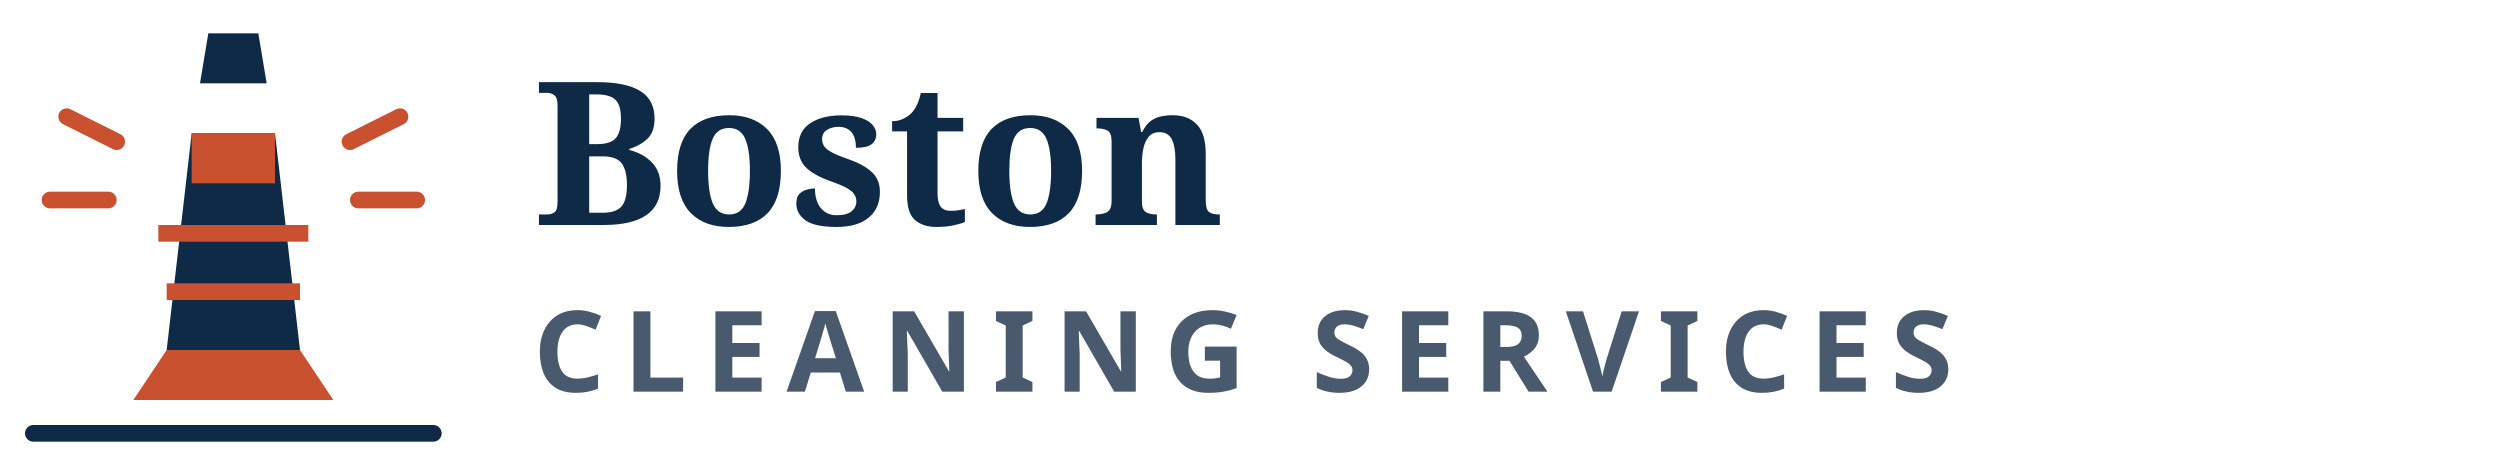
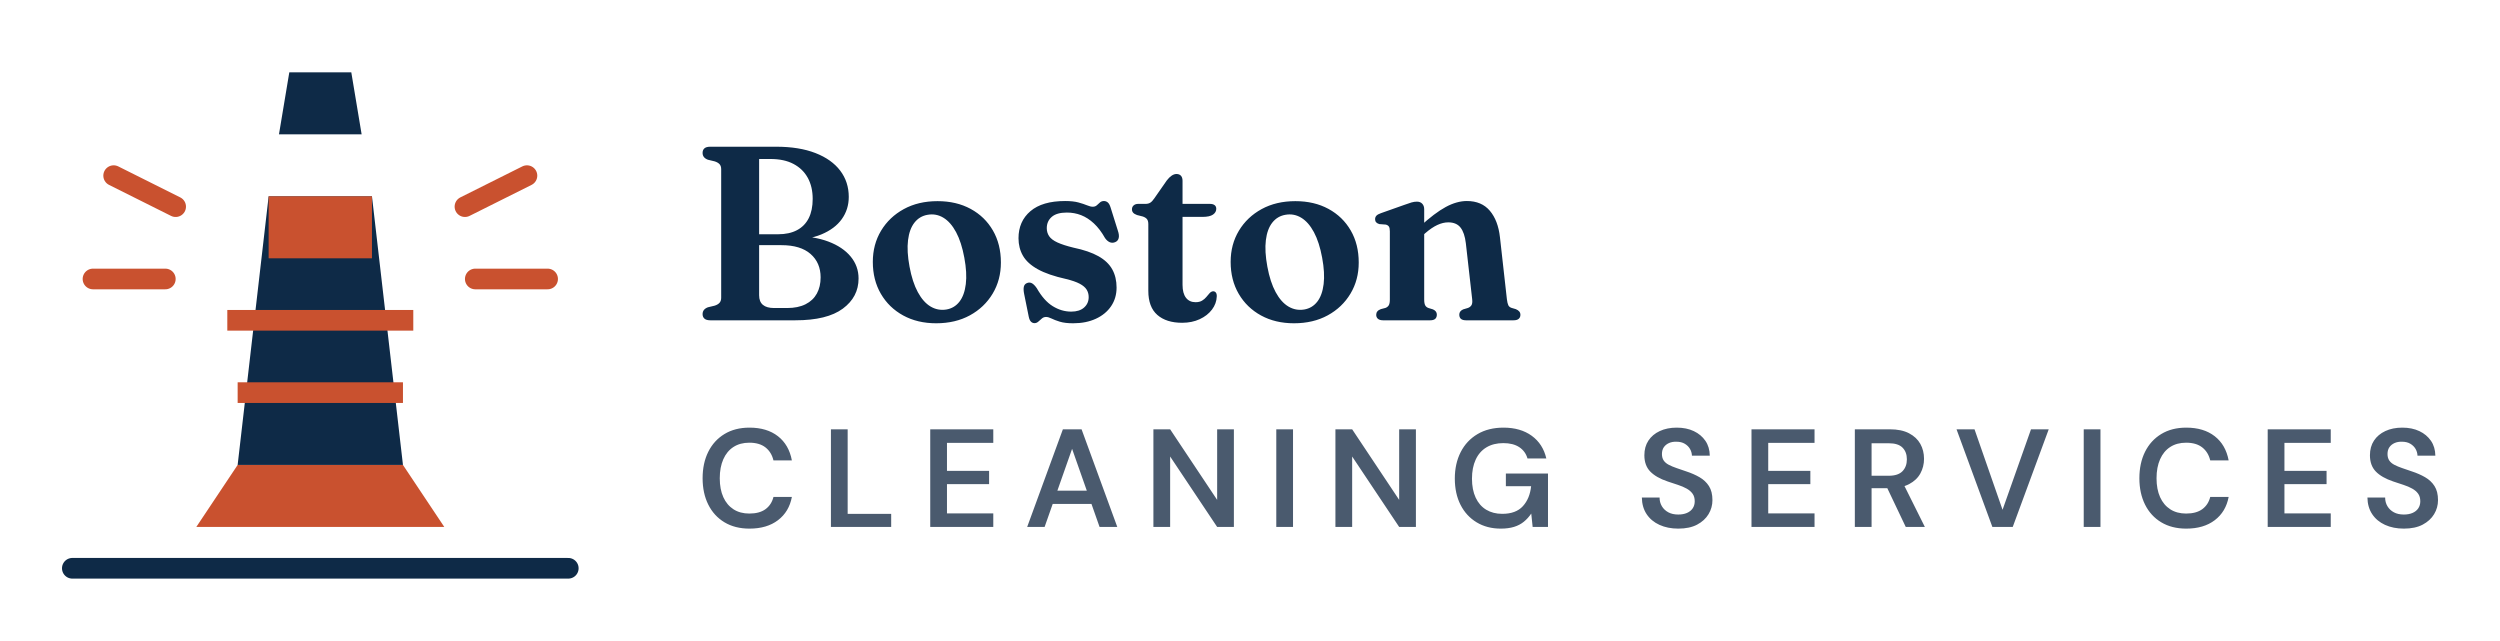
- <svg xmlns="http://www.w3.org/2000/svg" viewBox="0 0 300 56" width="600" height="112" role="img" aria-label="Boston Cleaning Services">
-   <g transform="translate(2 2)">
-     <path d="M14 46h24l-4-6H18z" fill="#c9512f" />
-     <path d="M18 40 21 14h10l3 26z" fill="#0e2a47" />
-     <path d="M21 14h10v6H21z" fill="#c9512f" />
-     <path d="M22 8h8l-1-6h-6z" fill="#0e2a47" />
-     <path d="M17 26h18M18 33h16" stroke="#c9512f" stroke-width="2" />
-     <path d="M6 12 12 15M46 12l-6 3M4 22h7M48 22h-7" stroke="#c9512f" stroke-width="2" stroke-linecap="round" />
-     <path d="M2 50h48" stroke="#0e2a47" stroke-width="2" stroke-linecap="round" />
+ <svg xmlns="http://www.w3.org/2000/svg" viewBox="0 0 483.92 124" role="img" aria-labelledby="logoTitle">
+   <g transform="translate(10, 10) scale(2)">
+     <path d="M14 46h24l-4-6H18z" fill="#C9512F" />
+     <path d="M18 40 21 14h10l3 26z" fill="#0E2A47" />
+     <path d="M21 14h10v6H21z" fill="#C9512F" />
+     <path d="M22 8h8l-1-6h-6z" fill="#0E2A47" />
+     <path d="M17 26h18M18 33h16" stroke="#C9512F" stroke-width="2" />
+     <path d="M6 12 12 15M46 12l-6 3M4 22h7M48 22h-7" stroke="#C9512F" stroke-width="2" stroke-linecap="round" />
+     <path d="M2 50h48" stroke="#0E2A47" stroke-width="2" stroke-linecap="round" />
  </g>
-   <text x="64" y="27" font-family="Georgia, serif" font-weight="600" font-size="24" fill="#0e2a47">Boston</text>
-   <text x="64" y="47" font-family="system-ui, sans-serif" font-weight="600" font-size="13.5" letter-spacing="2.2" fill="#4a5a6e">CLEANING SERVICES</text>
+   <path transform="translate(133.67, 62)" d="M32.520-8.088Q32.520-4.512 29.472-2.256Q26.424 0 20.304 0L3.816 0Q3.048 0 2.688-0.324Q2.328-0.648 2.328-1.200Q2.328-2.136 3.360-2.520L4.656-2.832Q5.280-3.024 5.604-3.384Q5.928-3.744 5.928-4.368L5.928-29.256Q5.928-29.880 5.604-30.228Q5.280-30.576 4.656-30.768L3.360-31.080Q2.328-31.464 2.328-32.400Q2.328-32.976 2.688-33.288Q3.048-33.600 3.816-33.600L16.584-33.600Q21.024-33.600 24.168-32.376Q27.312-31.152 28.968-28.968Q30.624-26.784 30.624-23.880Q30.624-21.480 29.280-19.596Q27.936-17.712 25.308-16.620Q22.680-15.528 18.792-15.528L20.088-16.296Q23.880-16.296 26.676-15.240Q29.472-14.184 30.996-12.336Q32.520-10.488 32.520-8.088M17.592-14.544L11.136-14.544L11.136-16.656L16.968-16.656Q19.104-16.656 20.604-17.448Q22.104-18.240 22.872-19.764Q23.640-21.288 23.640-23.496Q23.640-25.848 22.692-27.576Q21.744-29.304 19.932-30.264Q18.120-31.224 15.456-31.224L13.272-31.224L13.272-4.848Q13.272-3.600 14.004-2.988Q14.736-2.376 16.176-2.376L18.696-2.376Q20.808-2.376 22.260-3.108Q23.712-3.840 24.444-5.172Q25.176-6.504 25.176-8.304Q25.176-11.136 23.232-12.840Q21.288-14.544 17.592-14.544M47.808-23.064Q51.456-23.064 54.216-21.564Q56.976-20.064 58.524-17.388Q60.072-14.712 60.072-11.184Q60.072-7.824 58.476-5.160Q56.880-2.496 54.072-0.960Q51.264 0.576 47.544 0.576Q43.920 0.576 41.160-0.936Q38.400-2.448 36.840-5.124Q35.280-7.800 35.280-11.304Q35.280-14.688 36.876-17.340Q38.472-19.992 41.280-21.528Q44.088-23.064 47.808-23.064M49.512-2.088Q51.072-2.352 52.044-3.600Q53.016-4.848 53.280-7.008Q53.544-9.168 52.992-12.120Q52.440-15.120 51.396-17.064Q50.352-19.008 48.936-19.860Q47.520-20.712 45.888-20.424Q44.328-20.160 43.344-18.912Q42.360-17.664 42.096-15.516Q41.832-13.368 42.384-10.392Q42.936-7.392 43.992-5.448Q45.048-3.504 46.464-2.664Q47.880-1.824 49.512-2.088M73.680-1.680Q75.288-1.680 76.176-2.472Q77.064-3.264 77.064-4.488Q77.064-5.304 76.668-5.940Q76.272-6.576 75.324-7.080Q74.376-7.584 72.696-7.992Q69.240-8.760 67.224-9.876Q65.208-10.992 64.344-12.492Q63.480-13.992 63.480-15.888Q63.480-19.152 65.784-21.120Q68.088-23.088 72.504-23.088Q74.064-23.088 75.072-22.812Q76.080-22.536 76.740-22.260Q77.400-21.984 77.856-21.984Q78.336-21.984 78.636-22.260Q78.936-22.536 79.248-22.812Q79.560-23.088 80.016-23.088Q80.424-23.088 80.748-22.824Q81.072-22.560 81.288-21.888L82.704-17.376Q83.016-16.488 82.872-15.912Q82.728-15.336 82.176-15.120Q81.624-14.904 81.132-15.120Q80.640-15.336 80.232-15.912Q79.248-17.664 78.072-18.756Q76.896-19.848 75.600-20.352Q74.304-20.856 72.840-20.856Q70.872-20.856 69.912-20.016Q68.952-19.176 68.952-17.832Q68.952-16.968 69.408-16.284Q69.864-15.600 71.004-15.072Q72.144-14.544 74.112-14.064Q77.112-13.440 78.948-12.408Q80.784-11.376 81.624-9.864Q82.464-8.352 82.464-6.336Q82.464-4.296 81.408-2.736Q80.352-1.176 78.456-0.300Q76.560 0.576 74.064 0.576Q72.456 0.576 71.460 0.264Q70.464-0.048 69.864-0.348Q69.264-0.648 68.808-0.648Q68.352-0.648 68.004-0.348Q67.656-0.048 67.320 0.252Q66.984 0.552 66.576 0.552Q66.192 0.552 65.904 0.276Q65.616 0 65.472-0.648L64.584-5.040Q64.392-5.952 64.512-6.492Q64.632-7.032 65.160-7.224Q65.688-7.416 66.132-7.140Q66.576-6.864 67.032-6.192Q68.400-3.792 70.104-2.736Q71.808-1.680 73.680-1.680M87.552-20.088L86.424-20.376Q85.896-20.568 85.668-20.832Q85.440-21.096 85.440-21.480Q85.440-21.960 85.776-22.248Q86.112-22.536 86.664-22.536L88.080-22.536Q88.608-22.536 88.980-22.764Q89.352-22.992 89.760-23.592L92.184-27.072Q92.640-27.672 93.120-27.996Q93.600-28.320 94.056-28.320Q94.608-28.320 94.920-27.984Q95.232-27.648 95.232-27L95.232-6.864Q95.232-5.232 95.892-4.368Q96.552-3.504 97.752-3.504Q98.520-3.504 99.012-3.804Q99.504-4.104 99.828-4.500Q100.152-4.896 100.452-5.232Q100.752-5.568 101.112-5.616Q101.448-5.640 101.664-5.388Q101.880-5.136 101.856-4.608Q101.808-3.240 100.932-2.076Q100.056-0.912 98.556-0.216Q97.056 0.480 95.160 0.480Q92.088 0.480 90.348-1.044Q88.608-2.568 88.608-5.712L88.608-18.600Q88.608-19.248 88.356-19.572Q88.104-19.896 87.552-20.088M99.072-20.016L92.640-20.016L92.640-22.536L100.512-22.536Q101.112-22.536 101.436-22.296Q101.760-22.056 101.760-21.576Q101.760-20.904 101.124-20.460Q100.488-20.016 99.072-20.016M117.072-23.064Q120.720-23.064 123.480-21.564Q126.240-20.064 127.788-17.388Q129.336-14.712 129.336-11.184Q129.336-7.824 127.740-5.160Q126.144-2.496 123.336-0.960Q120.528 0.576 116.808 0.576Q113.184 0.576 110.424-0.936Q107.664-2.448 106.104-5.124Q104.544-7.800 104.544-11.304Q104.544-14.688 106.140-17.340Q107.736-19.992 110.544-21.528Q113.352-23.064 117.072-23.064M118.776-2.088Q120.336-2.352 121.308-3.600Q122.280-4.848 122.544-7.008Q122.808-9.168 122.256-12.120Q121.704-15.120 120.660-17.064Q119.616-19.008 118.200-19.860Q116.784-20.712 115.152-20.424Q113.592-20.160 112.608-18.912Q111.624-17.664 111.360-15.516Q111.096-13.368 111.648-10.392Q112.200-7.392 113.256-5.448Q114.312-3.504 115.728-2.664Q117.144-1.824 118.776-2.088M142.008-21.504L142.008-4.032Q142.008-3.240 142.212-2.880Q142.416-2.520 142.848-2.376L143.712-2.112Q144.456-1.776 144.456-1.104Q144.456 0 143.184 0L134.040 0Q133.392 0 133.056-0.288Q132.720-0.576 132.720-1.056Q132.720-1.440 132.936-1.716Q133.152-1.992 133.608-2.160L134.520-2.400Q134.952-2.568 135.156-2.916Q135.360-3.264 135.360-4.032L135.360-17.232Q135.360-17.880 135.168-18.156Q134.976-18.432 134.568-18.528L133.320-18.624Q132.912-18.744 132.708-18.972Q132.504-19.200 132.504-19.560Q132.504-19.968 132.756-20.244Q133.008-20.520 133.632-20.736L138.168-22.344Q139.008-22.656 139.548-22.812Q140.088-22.968 140.592-22.968Q141.264-22.968 141.636-22.560Q142.008-22.152 142.008-21.504M142.224-16.872L141.288-16.032L140.184-17.232L141.168-18.144Q144.048-20.784 146.184-21.936Q148.320-23.088 150.264-23.088Q153.120-23.088 154.716-21.204Q156.312-19.320 156.672-16.080L158.016-4.080Q158.112-3.288 158.292-2.916Q158.472-2.544 158.928-2.400L159.744-2.160Q160.200-1.968 160.416-1.704Q160.632-1.440 160.632-1.056Q160.632-0.576 160.308-0.288Q159.984 0 159.312 0L150.096 0Q148.800 0 148.800-1.104Q148.800-1.776 149.544-2.112L150.432-2.376Q150.888-2.520 151.140-2.892Q151.392-3.264 151.296-4.080L150.072-14.904Q149.832-16.944 149.040-17.952Q148.248-18.960 146.664-18.960Q145.656-18.960 144.564-18.456Q143.472-17.952 142.224-16.872" fill="#0E2A47" />
+   <path transform="translate(134.76, 102)" d="M10.314 0.324Q7.506 0.324 5.468-0.904Q3.429-2.133 2.336-4.333Q1.242-6.534 1.242-9.423Q1.242-12.339 2.336-14.540Q3.429-16.740 5.468-17.982Q7.506-19.224 10.314-19.224Q13.689-19.224 15.822-17.564Q17.955-15.903 18.522-12.879L14.958-12.879Q14.580-14.472 13.419-15.390Q12.258-16.308 10.287-16.308Q8.505-16.308 7.223-15.485Q5.940-14.661 5.252-13.108Q4.563-11.556 4.563-9.423Q4.563-7.290 5.252-5.764Q5.940-4.239 7.223-3.415Q8.505-2.592 10.287-2.592Q12.258-2.592 13.419-3.442Q14.580-4.293 14.958-5.805L18.522-5.805Q17.982-2.943 15.835-1.309Q13.689 0.324 10.314 0.324M37.745 0L26.081 0L26.081-18.900L29.321-18.900L29.321-2.538L37.745-2.538L37.745 0M57.508 0L45.304 0L45.304-18.900L57.508-18.900L57.508-16.281L48.544-16.281L48.544-10.854L56.698-10.854L56.698-8.289L48.544-8.289L48.544-2.619L57.508-2.619L57.508 0M67.443 0L64.068 0L70.980-18.900L74.598-18.900L81.510 0L78.081 0L72.762-15.120L67.443 0M78.189-4.455L67.146-4.455L68.010-7.020L77.325-7.020L78.189-4.455M91.742 0L88.502 0L88.502-18.900L91.742-18.900L100.841-5.238L100.841-18.900L104.081-18.900L104.081 0L100.841 0L91.742-13.635L91.742 0M115.528 0L112.288 0L112.288-18.900L115.528-18.900L115.528 0M126.975 0L123.735 0L123.735-18.900L126.975-18.900L136.074-5.238L136.074-18.900L139.314-18.900L139.314 0L136.074 0L126.975-13.635L126.975 0M155.756 0.324Q153.083 0.324 151.072-0.891Q149.060-2.106 147.953-4.279Q146.846-6.453 146.846-9.369Q146.846-12.258 147.980-14.485Q149.114-16.713 151.234-17.968Q153.353-19.224 156.269-19.224Q159.563-19.224 161.737-17.645Q163.910-16.065 164.558-13.257L160.913-13.257Q160.508-14.661 159.320-15.444Q158.132-16.227 156.242-16.227Q154.325-16.227 152.962-15.403Q151.598-14.580 150.883-13.027Q150.167-11.475 150.167-9.342Q150.167-7.209 150.883-5.670Q151.598-4.131 152.921-3.334Q154.244-2.538 156.026-2.538Q158.672-2.538 160.022-4.023Q161.372-5.508 161.615-7.884L156.728-7.884L156.728-10.341L164.882-10.341L164.882 0L161.912 0L161.642-2.592Q161.021-1.674 160.211-1.012Q159.401-0.351 158.308-0.013Q157.214 0.324 155.756 0.324M190.098 0.324Q188.046 0.324 186.453-0.405Q184.860-1.134 183.969-2.484Q183.078-3.834 183.051-5.697L186.480-5.697Q186.480-4.752 186.925-4.010Q187.371-3.267 188.168-2.835Q188.964-2.403 190.098-2.403Q191.070-2.403 191.786-2.713Q192.501-3.024 192.893-3.604Q193.284-4.185 193.284-4.968Q193.284-5.859 192.866-6.439Q192.447-7.020 191.718-7.425Q190.989-7.830 190.044-8.140Q189.099-8.451 188.046-8.802Q185.805-9.558 184.671-10.732Q183.537-11.907 183.537-13.878Q183.537-15.525 184.320-16.713Q185.103-17.901 186.521-18.562Q187.938-19.224 189.801-19.224Q191.691-19.224 193.109-18.549Q194.526-17.874 195.350-16.672Q196.173-15.471 196.200-13.797L192.744-13.797Q192.717-14.499 192.366-15.107Q192.015-15.714 191.354-16.105Q190.692-16.497 189.747-16.497Q188.937-16.524 188.303-16.241Q187.668-15.957 187.304-15.431Q186.939-14.904 186.939-14.121Q186.939-13.365 187.276-12.865Q187.614-12.366 188.262-12.028Q188.910-11.691 189.774-11.394Q190.638-11.097 191.664-10.746Q193.068-10.287 194.216-9.626Q195.363-8.964 196.038-7.911Q196.713-6.858 196.713-5.184Q196.713-3.726 195.957-2.470Q195.201-1.215 193.743-0.445Q192.285 0.324 190.098 0.324M216.476 0L204.272 0L204.272-18.900L216.476-18.900L216.476-16.281L207.512-16.281L207.512-10.854L215.666-10.854L215.666-8.289L207.512-8.289L207.512-2.619L216.476-2.619L216.476 0M227.518 0L224.278 0L224.278-18.900L231.055-18.900Q233.296-18.900 234.768-18.131Q236.239-17.361 236.955-16.078Q237.670-14.796 237.670-13.176Q237.670-11.664 236.968-10.368Q236.266-9.072 234.781-8.289Q233.296-7.506 230.974-7.506L227.518-7.506L227.518 0M237.832 0L234.133 0L230.164-8.343L233.674-8.343L237.832 0M227.518-16.200L227.518-9.909L230.839-9.909Q232.648-9.909 233.499-10.787Q234.349-11.664 234.349-13.095Q234.349-14.499 233.512-15.349Q232.675-16.200 230.839-16.200L227.518-16.200M254.841 0L250.899 0L243.960-18.900L247.443-18.900L252.870-3.321L258.378-18.900L261.807-18.900L254.841 0M271.823 0L268.583 0L268.583-18.900L271.823-18.900L271.823 0M288.427 0.324Q285.619 0.324 283.581-0.904Q281.542-2.133 280.449-4.333Q279.355-6.534 279.355-9.423Q279.355-12.339 280.449-14.540Q281.542-16.740 283.581-17.982Q285.619-19.224 288.427-19.224Q291.802-19.224 293.935-17.564Q296.068-15.903 296.635-12.879L293.071-12.879Q292.693-14.472 291.532-15.390Q290.371-16.308 288.400-16.308Q286.618-16.308 285.336-15.485Q284.053-14.661 283.365-13.108Q282.676-11.556 282.676-9.423Q282.676-7.290 283.365-5.764Q284.053-4.239 285.336-3.415Q286.618-2.592 288.400-2.592Q290.371-2.592 291.532-3.442Q292.693-4.293 293.071-5.805L296.635-5.805Q296.095-2.943 293.949-1.309Q291.802 0.324 288.427 0.324M316.398 0L304.194 0L304.194-18.900L316.398-18.900L316.398-16.281L307.434-16.281L307.434-10.854L315.588-10.854L315.588-8.289L307.434-8.289L307.434-2.619L316.398-2.619L316.398 0M330.545 0.324Q328.493 0.324 326.900-0.405Q325.307-1.134 324.416-2.484Q323.525-3.834 323.498-5.697L326.927-5.697Q326.927-4.752 327.373-4.010Q327.818-3.267 328.615-2.835Q329.411-2.403 330.545-2.403Q331.517-2.403 332.233-2.713Q332.948-3.024 333.340-3.604Q333.731-4.185 333.731-4.968Q333.731-5.859 333.313-6.439Q332.894-7.020 332.165-7.425Q331.436-7.830 330.491-8.140Q329.546-8.451 328.493-8.802Q326.252-9.558 325.118-10.732Q323.984-11.907 323.984-13.878Q323.984-15.525 324.767-16.713Q325.550-17.901 326.968-18.562Q328.385-19.224 330.248-19.224Q332.138-19.224 333.555-18.549Q334.973-17.874 335.797-16.672Q336.620-15.471 336.647-13.797L333.191-13.797Q333.164-14.499 332.813-15.107Q332.462-15.714 331.800-16.105Q331.139-16.497 330.194-16.497Q329.384-16.524 328.750-16.241Q328.115-15.957 327.750-15.431Q327.386-14.904 327.386-14.121Q327.386-13.365 327.724-12.865Q328.061-12.366 328.709-12.028Q329.357-11.691 330.221-11.394Q331.085-11.097 332.111-10.746Q333.515-10.287 334.663-9.626Q335.810-8.964 336.485-7.911Q337.160-6.858 337.160-5.184Q337.160-3.726 336.404-2.470Q335.648-1.215 334.190-0.445Q332.732 0.324 330.545 0.324" fill="#4A5A6E" />
</svg>
